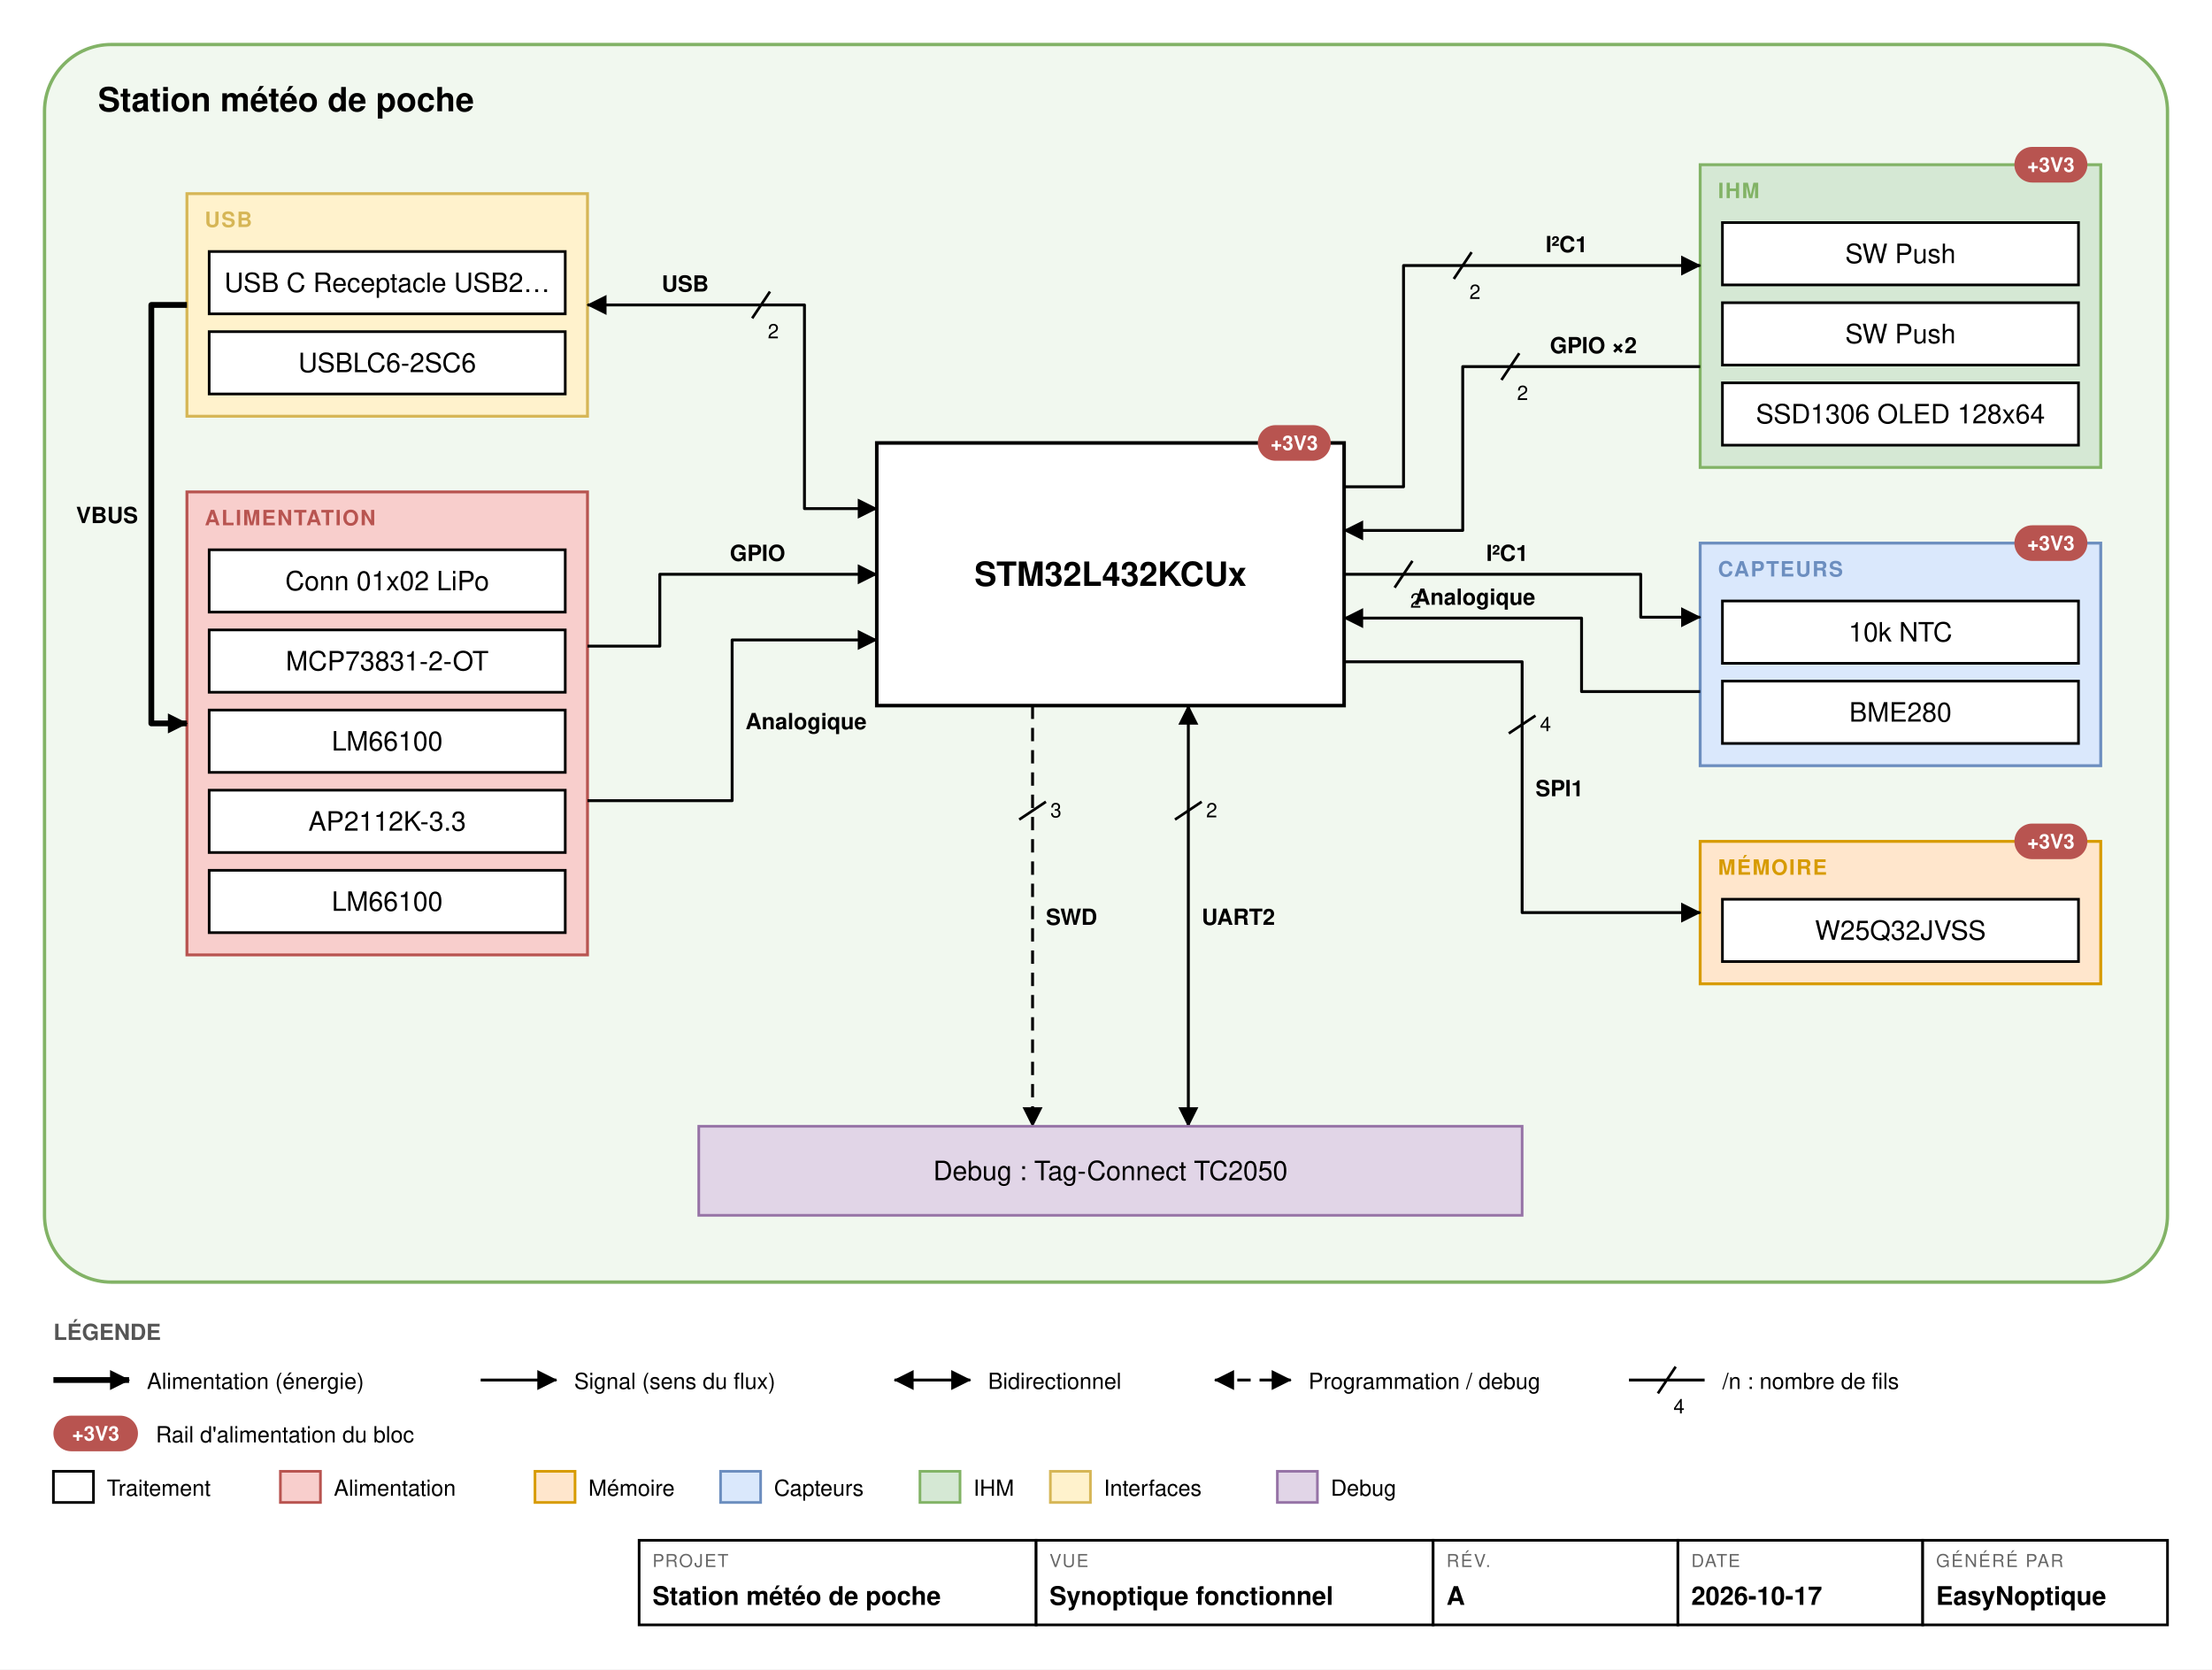
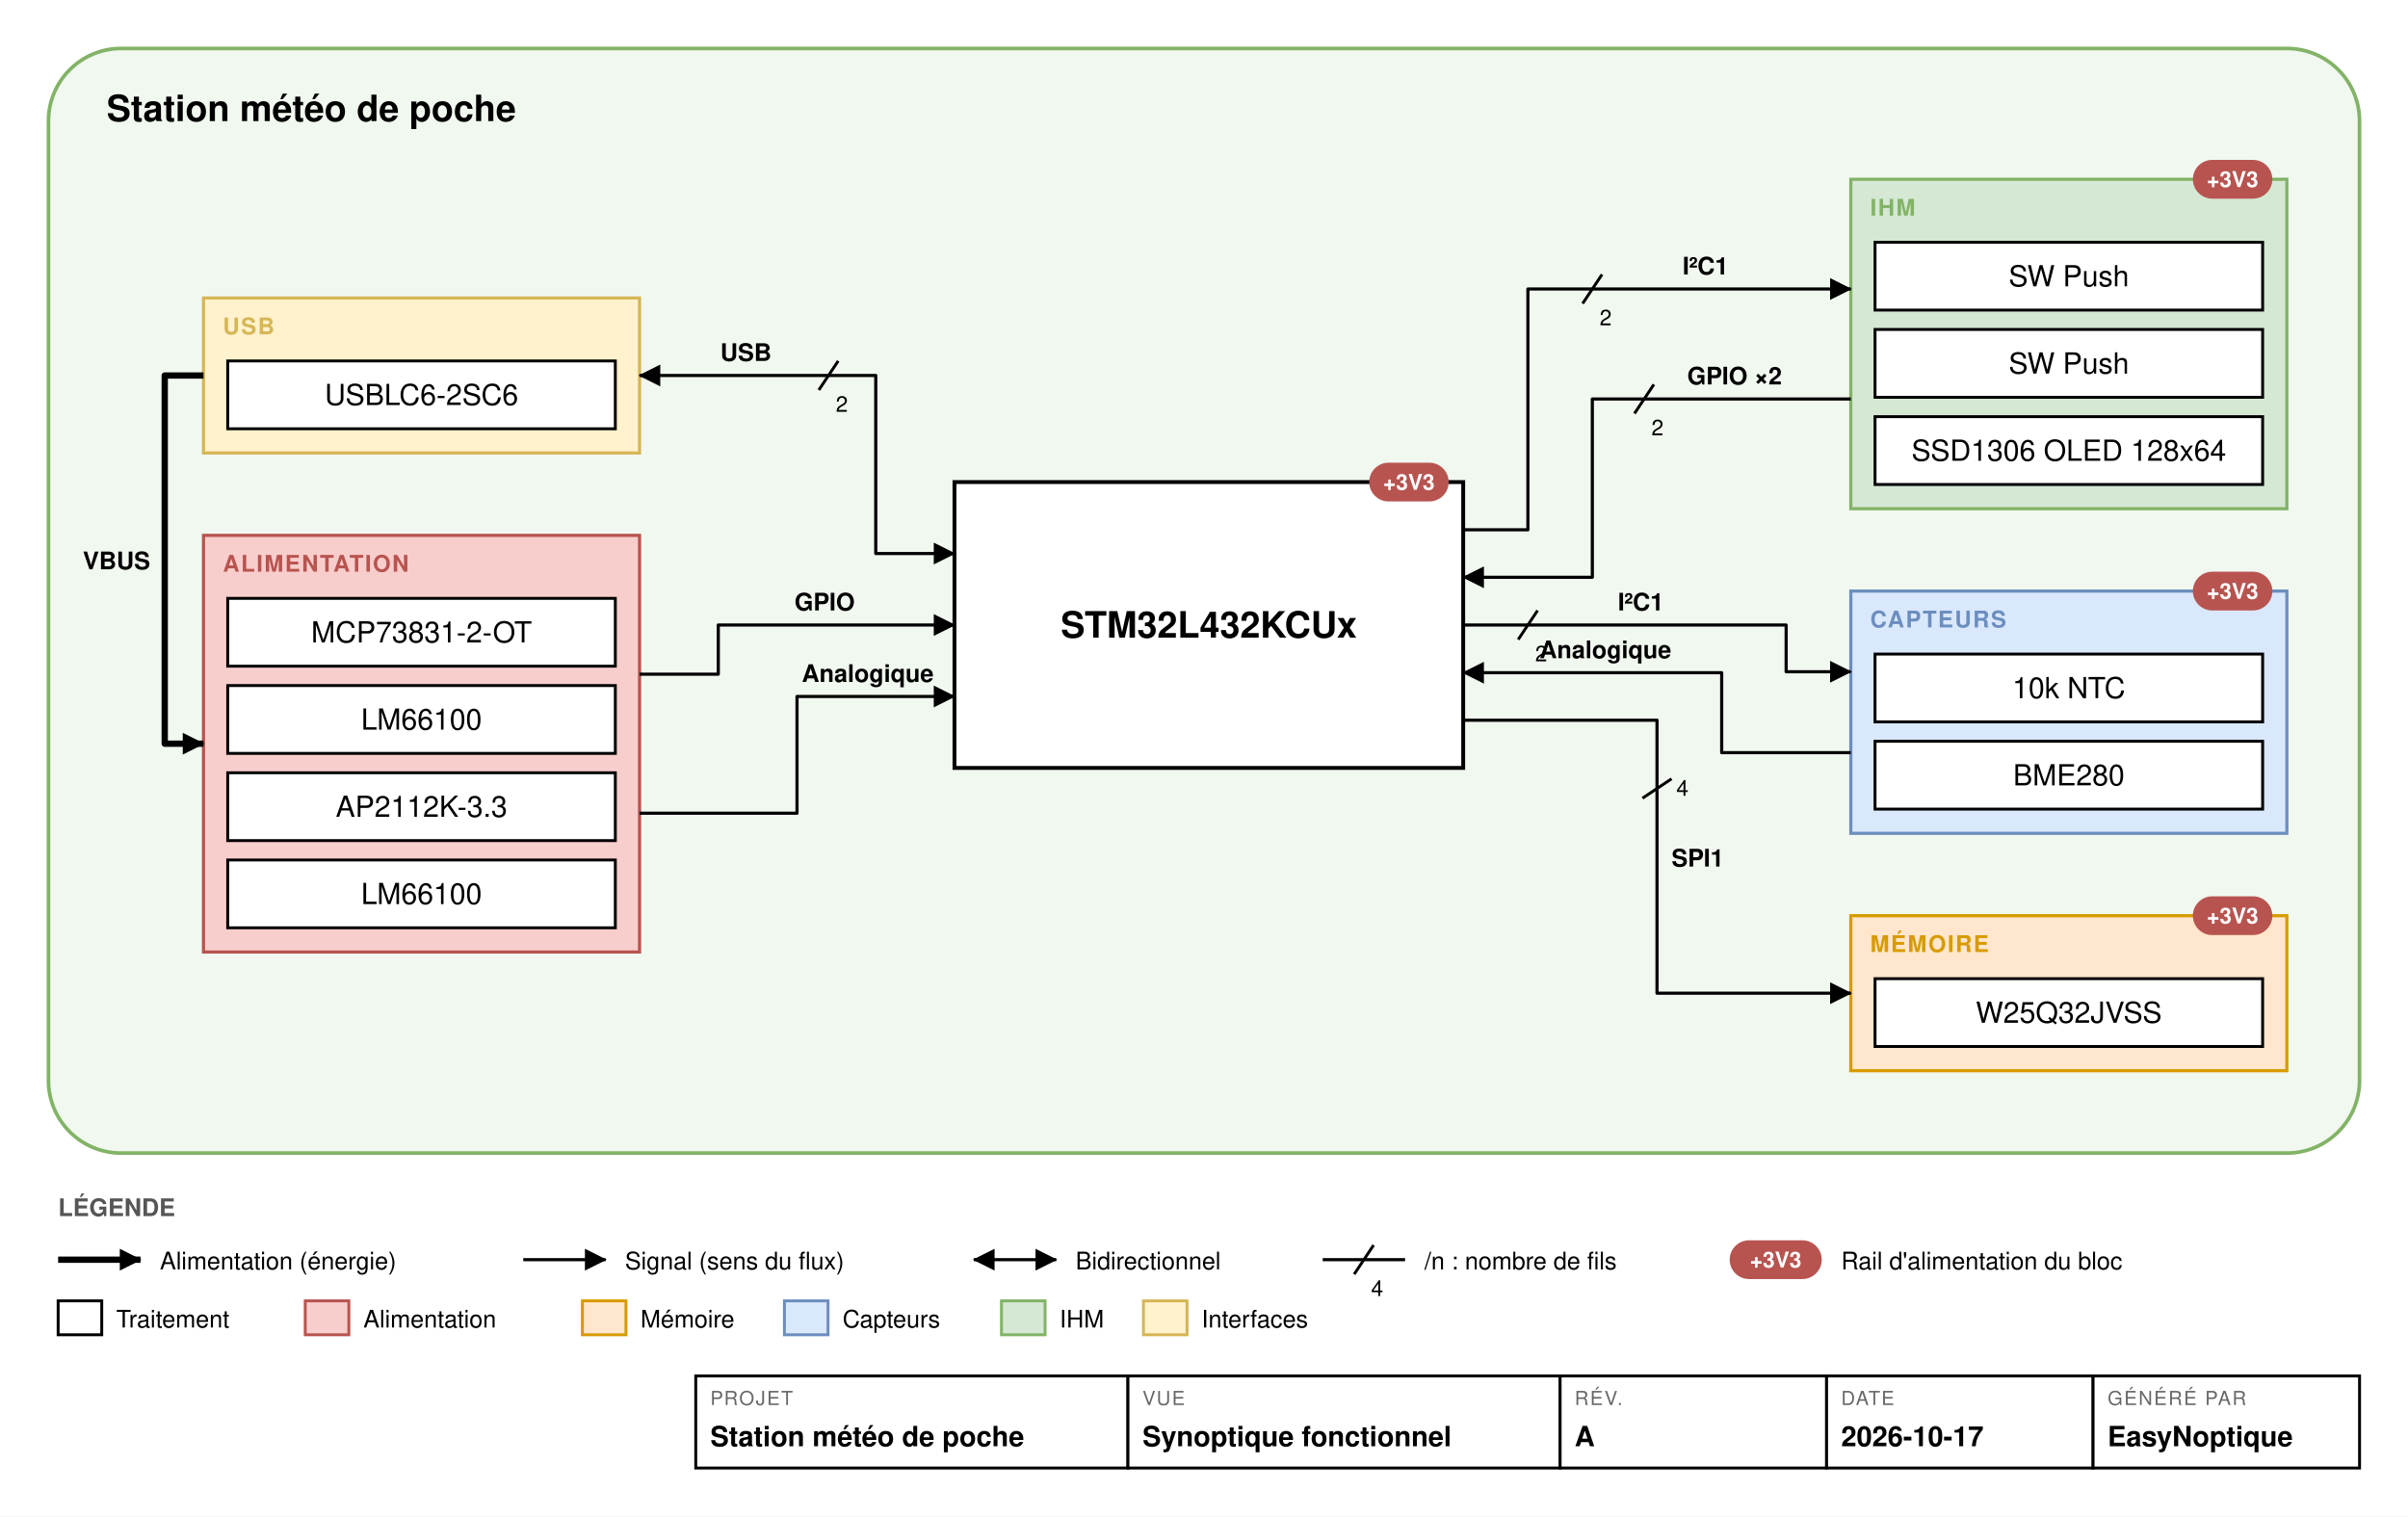
- <svg xmlns="http://www.w3.org/2000/svg" viewBox="0 0 994 750" width="994" height="750" font-family="Helvetica, Arial, sans-serif" role="img" aria-label="Synoptique fonctionnel">
+ <svg xmlns="http://www.w3.org/2000/svg" viewBox="0 0 994 626" width="994" height="626" font-family="Helvetica, Arial, sans-serif" role="img" aria-label="Synoptique fonctionnel">
  <defs>
    <marker id="arrow-svg" viewBox="0 0 10 10" refX="9.5" refY="5" markerWidth="9" markerHeight="9" orient="auto-start-reverse" markerUnits="userSpaceOnUse">
      <path d="M0 0 L10 5 L0 10 z" fill="#000000" />
    </marker>
  </defs>
-   <rect width="994" height="750" fill="#ffffff" />
-   <rect x="20" y="20" width="954" height="556" rx="30" fill="#f1f8ef" stroke="#82b366" stroke-width="1.5" />
-   <g data-block="alim" class="blk">
-     <rect x="84" y="221" width="180" height="208" fill="#f8cecc" stroke="#b85450" stroke-width="1.3" />
+   <rect width="994" height="626" fill="#ffffff" />
+   <rect x="20" y="20" width="954" height="456" rx="30" fill="#f1f8ef" stroke="#82b366" stroke-width="1.5" />
+   <g data-block="alim" class="blk">
+     <rect x="84" y="221" width="180" height="172" fill="#f8cecc" stroke="#b85450" stroke-width="1.3" />
    <text x="92" y="236" font-size="9.5" font-weight="bold" letter-spacing="0.6" fill="#b85450">ALIMENTATION</text>
  </g>
  <g data-block="capteurs" class="blk">
    <rect x="764" y="244" width="180" height="100" fill="#dae8fc" stroke="#6c8ebf" stroke-width="1.3" />
    <text x="772" y="259" font-size="9.5" font-weight="bold" letter-spacing="0.6" fill="#6c8ebf">CAPTEURS</text>
  </g>
  <g data-block="ihm" class="blk">
    <rect x="764" y="74" width="180" height="136" fill="#d5e8d4" stroke="#82b366" stroke-width="1.3" />
    <text x="772" y="89" font-size="9.5" font-weight="bold" letter-spacing="0.6" fill="#82b366">IHM</text>
  </g>
  <g data-block="memoire" class="blk">
    <rect x="764" y="378" width="180" height="64" fill="#ffe6cc" stroke="#d79b00" stroke-width="1.3" />
    <text x="772" y="393" font-size="9.5" font-weight="bold" letter-spacing="0.6" fill="#d79b00">MÉMOIRE</text>
  </g>
  <g data-block="usb" class="blk">
-     <rect x="84" y="87" width="180" height="100" fill="#fff2cc" stroke="#d6b656" stroke-width="1.3" />
-     <text x="92" y="102" font-size="9.5" font-weight="bold" letter-spacing="0.6" fill="#d6b656">USB</text>
+     <rect x="84" y="123" width="180" height="64" fill="#fff2cc" stroke="#d6b656" stroke-width="1.3" />
+     <text x="92" y="138" font-size="9.5" font-weight="bold" letter-spacing="0.6" fill="#d6b656">USB</text>
  </g>
  <g class="edge k-gpio" data-kind="gpio">
-     <path d="M394 258 L296.5 258 L296.5 290.3 L264 290.3" fill="none" stroke="#000000" stroke-width="1.3" stroke-linejoin="round" marker-start="url(#arrow-svg)" />
+     <path d="M394 258 L296.5 258 L296.5 278.3 L264 278.3" fill="none" stroke="#000000" stroke-width="1.3" stroke-linejoin="round" marker-start="url(#arrow-svg)" />
    <text x="340.4" y="252" text-anchor="middle" font-size="10" font-weight="bold" paint-order="stroke" stroke="#f1f8ef" stroke-width="3" stroke-linejoin="round">GPIO</text>
  </g>
  <g class="edge k-analog" data-kind="analog">
-     <path d="M394 287.5 L329 287.5 L329 359.7 L264 359.7" fill="none" stroke="#000000" stroke-width="1.3" stroke-linejoin="round" marker-start="url(#arrow-svg)" />
-     <text x="335" y="327.6" text-anchor="start" font-size="10" font-weight="bold" paint-order="stroke" stroke="#f1f8ef" stroke-width="3" stroke-linejoin="round">Analogique</text>
+     <path d="M394 287.5 L329 287.5 L329 335.7 L264 335.7" fill="none" stroke="#000000" stroke-width="1.3" stroke-linejoin="round" marker-start="url(#arrow-svg)" />
+     <text x="358.2" y="281.5" text-anchor="middle" font-size="10" font-weight="bold" paint-order="stroke" stroke="#f1f8ef" stroke-width="3" stroke-linejoin="round">Analogique</text>
  </g>
  <g class="edge k-usb" data-kind="usb">
-     <path d="M394 228.5 L361.5 228.5 L361.5 137 L264 137" fill="none" stroke="#000000" stroke-width="1.3" stroke-linejoin="round" marker-end="url(#arrow-svg)" marker-start="url(#arrow-svg)" />
-     <line x1="338" y1="143" x2="346" y2="131" stroke="#000000" stroke-width="1.2" />
-     <text x="345" y="152" font-size="9">2</text>
-     <text x="307.9" y="131" text-anchor="middle" font-size="10" font-weight="bold" paint-order="stroke" stroke="#f1f8ef" stroke-width="3" stroke-linejoin="round">USB</text>
+     <path d="M394 228.5 L361.5 228.5 L361.5 155 L264 155" fill="none" stroke="#000000" stroke-width="1.3" stroke-linejoin="round" marker-end="url(#arrow-svg)" marker-start="url(#arrow-svg)" />
+     <line x1="338" y1="161" x2="346" y2="149" stroke="#000000" stroke-width="1.2" />
+     <text x="345" y="170" font-size="9">2</text>
+     <text x="307.9" y="149" text-anchor="middle" font-size="10" font-weight="bold" paint-order="stroke" stroke="#f1f8ef" stroke-width="3" stroke-linejoin="round">USB</text>
  </g>
  <g class="edge k-i2c" data-kind="i2c">
    <path d="M604 218.7 L630.7 218.7 L630.7 119.3 L764 119.3" fill="none" stroke="#000000" stroke-width="1.3" stroke-linejoin="round" marker-end="url(#arrow-svg)" />
    <line x1="653.3" y1="125.3" x2="661.3" y2="113.3" stroke="#000000" stroke-width="1.2" />
    <text x="660.3" y="134.3" font-size="9">2</text>
    <text x="704" y="113.3" text-anchor="middle" font-size="10" font-weight="bold" paint-order="stroke" stroke="#f1f8ef" stroke-width="3" stroke-linejoin="round">I²C1</text>
  </g>
  <g class="edge k-gpio" data-kind="gpio">
    <path d="M604 238.3 L657.3 238.3 L657.3 164.7 L764 164.7" fill="none" stroke="#000000" stroke-width="1.3" stroke-linejoin="round" marker-start="url(#arrow-svg)" />
    <line x1="674.7" y1="170.7" x2="682.7" y2="158.7" stroke="#000000" stroke-width="1.2" />
    <text x="681.7" y="179.7" font-size="9">2</text>
    <text x="716" y="158.7" text-anchor="middle" font-size="10" font-weight="bold" paint-order="stroke" stroke="#f1f8ef" stroke-width="3" stroke-linejoin="round">GPIO ×2</text>
  </g>
  <g class="edge k-spi" data-kind="spi">
    <path d="M604 297.3 L684 297.3 L684 410 L764 410" fill="none" stroke="#000000" stroke-width="1.3" stroke-linejoin="round" marker-end="url(#arrow-svg)" />
    <line x1="678" y1="329.5" x2="690" y2="321.5" stroke="#000000" stroke-width="1.2" />
    <text x="692" y="328.5" font-size="9">4</text>
    <text x="690" y="357.7" text-anchor="start" font-size="10" font-weight="bold" paint-order="stroke" stroke="#f1f8ef" stroke-width="3" stroke-linejoin="round">SPI1</text>
  </g>
  <g class="edge k-analog" data-kind="analog">
    <path d="M604 277.7 L710.7 277.7 L710.7 310.7 L764 310.7" fill="none" stroke="#000000" stroke-width="1.3" stroke-linejoin="round" marker-start="url(#arrow-svg)" />
    <text x="662.7" y="271.7" text-anchor="middle" font-size="10" font-weight="bold" paint-order="stroke" stroke="#f1f8ef" stroke-width="3" stroke-linejoin="round">Analogique</text>
  </g>
  <g class="edge k-i2c" data-kind="i2c">
    <path d="M604 258 L737.3 258 L737.3 277.3 L764 277.3" fill="none" stroke="#000000" stroke-width="1.3" stroke-linejoin="round" marker-end="url(#arrow-svg)" />
    <line x1="626.7" y1="264" x2="634.7" y2="252" stroke="#000000" stroke-width="1.2" />
    <text x="633.7" y="273" font-size="9">2</text>
    <text x="677.3" y="252" text-anchor="middle" font-size="10" font-weight="bold" paint-order="stroke" stroke="#f1f8ef" stroke-width="3" stroke-linejoin="round">I²C1</text>
  </g>
-   <g class="edge k-swd" data-kind="swd">
-     <path d="M464 317 L464 506" fill="none" stroke="#000000" stroke-width="1.3" stroke-linejoin="round" stroke-dasharray="6 4" marker-end="url(#arrow-svg)" />
-     <line x1="458" y1="368.2" x2="470" y2="360.2" stroke="#000000" stroke-width="1.2" />
-     <text x="472" y="367.2" font-size="9">3</text>
-     <text x="470" y="415.5" text-anchor="start" font-size="10" font-weight="bold" paint-order="stroke" stroke="#f1f8ef" stroke-width="3" stroke-linejoin="round">SWD</text>
-   </g>
-   <g class="edge k-uart" data-kind="uart">
-     <path d="M534 317 L534 506" fill="none" stroke="#000000" stroke-width="1.3" stroke-linejoin="round" marker-end="url(#arrow-svg)" marker-start="url(#arrow-svg)" />
-     <line x1="528" y1="368.2" x2="540" y2="360.2" stroke="#000000" stroke-width="1.2" />
-     <text x="542" y="367.2" font-size="9">2</text>
-     <text x="540" y="415.5" text-anchor="start" font-size="10" font-weight="bold" paint-order="stroke" stroke="#f1f8ef" stroke-width="3" stroke-linejoin="round">UART2</text>
-   </g>
  <g class="edge k-power" data-kind="power">
-     <path d="M84 137 L68 137 L68 325 L84 325" fill="none" stroke="#000000" stroke-width="2.6" stroke-linejoin="round" marker-end="url(#arrow-svg)" />
+     <path d="M84 155 L68 155 L68 307 L84 307" fill="none" stroke="#000000" stroke-width="2.6" stroke-linejoin="round" marker-end="url(#arrow-svg)" />
    <text x="62" y="235" text-anchor="end" font-size="10" font-weight="bold" paint-order="stroke" stroke="#f1f8ef" stroke-width="3" stroke-linejoin="round">VBUS</text>
  </g>
  <g class="edge k-legend" data-kind="legend">
-     <path d="M24 620 L58 620" fill="none" stroke="#000000" stroke-width="2.6" stroke-linejoin="round" marker-end="url(#arrow-svg)" />
-   </g>
-   <g class="edge k-legend" data-kind="legend">
-     <path d="M216 620 L250 620" fill="none" stroke="#000000" stroke-width="1.3" stroke-linejoin="round" marker-end="url(#arrow-svg)" />
-   </g>
-   <g class="edge k-legend" data-kind="legend">
-     <path d="M402 620 L436 620" fill="none" stroke="#000000" stroke-width="1.3" stroke-linejoin="round" marker-end="url(#arrow-svg)" marker-start="url(#arrow-svg)" />
-   </g>
-   <g class="edge k-legend" data-kind="legend">
-     <path d="M546 620 L580 620" fill="none" stroke="#000000" stroke-width="1.3" stroke-linejoin="round" stroke-dasharray="6 4" marker-end="url(#arrow-svg)" marker-start="url(#arrow-svg)" />
-   </g>
-   <g class="edge k-legend" data-kind="legend">
-     <path d="M732 620 L766 620" fill="none" stroke="#000000" stroke-width="1.3" stroke-linejoin="round" />
-     <line x1="745" y1="626" x2="753" y2="614" stroke="#000000" stroke-width="1.2" />
-     <text x="752" y="635" font-size="9">4</text>
+     <path d="M24 520 L58 520" fill="none" stroke="#000000" stroke-width="2.6" stroke-linejoin="round" marker-end="url(#arrow-svg)" />
+   </g>
+   <g class="edge k-legend" data-kind="legend">
+     <path d="M216 520 L250 520" fill="none" stroke="#000000" stroke-width="1.3" stroke-linejoin="round" marker-end="url(#arrow-svg)" />
+   </g>
+   <g class="edge k-legend" data-kind="legend">
+     <path d="M402 520 L436 520" fill="none" stroke="#000000" stroke-width="1.3" stroke-linejoin="round" marker-end="url(#arrow-svg)" marker-start="url(#arrow-svg)" />
+   </g>
+   <g class="edge k-legend" data-kind="legend">
+     <path d="M546 520 L580 520" fill="none" stroke="#000000" stroke-width="1.3" stroke-linejoin="round" />
+     <line x1="559" y1="526" x2="567" y2="514" stroke="#000000" stroke-width="1.2" />
+     <text x="566" y="535" font-size="9">4</text>
  </g>
  <g data-block="mcu" class="blk">
    <rect x="394" y="199" width="210" height="118" fill="#ffffff" stroke="#000000" stroke-width="1.6" />
    <text x="499" y="263.2" text-anchor="middle" font-size="15" font-weight="bold" fill="#000000">STM32L432KCUx</text>
  </g>
  <g data-block="alim" class="blk">
    <rect x="94" y="247" width="160" height="28" fill="#ffffff" stroke="#000000" stroke-width="1.2" />
-     <text x="174" y="265.2" text-anchor="middle" font-size="12" font-weight="normal" fill="#000000">Conn 01x02 LiPo</text>
+     <text x="174" y="265.2" text-anchor="middle" font-size="12" font-weight="normal" fill="#000000">MCP73831-2-OT</text>
  </g>
  <g data-block="alim" class="blk">
    <rect x="94" y="283" width="160" height="28" fill="#ffffff" stroke="#000000" stroke-width="1.2" />
-     <text x="174" y="301.2" text-anchor="middle" font-size="12" font-weight="normal" fill="#000000">MCP73831-2-OT</text>
+     <text x="174" y="301.2" text-anchor="middle" font-size="12" font-weight="normal" fill="#000000">LM66100</text>
  </g>
  <g data-block="alim" class="blk">
    <rect x="94" y="319" width="160" height="28" fill="#ffffff" stroke="#000000" stroke-width="1.2" />
-     <text x="174" y="337.2" text-anchor="middle" font-size="12" font-weight="normal" fill="#000000">LM66100</text>
+     <text x="174" y="337.2" text-anchor="middle" font-size="12" font-weight="normal" fill="#000000">AP2112K-3.3</text>
  </g>
  <g data-block="alim" class="blk">
    <rect x="94" y="355" width="160" height="28" fill="#ffffff" stroke="#000000" stroke-width="1.2" />
-     <text x="174" y="373.2" text-anchor="middle" font-size="12" font-weight="normal" fill="#000000">AP2112K-3.3</text>
-   </g>
-   <g data-block="alim" class="blk">
-     <rect x="94" y="391" width="160" height="28" fill="#ffffff" stroke="#000000" stroke-width="1.2" />
-     <text x="174" y="409.2" text-anchor="middle" font-size="12" font-weight="normal" fill="#000000">LM66100</text>
+     <text x="174" y="373.2" text-anchor="middle" font-size="12" font-weight="normal" fill="#000000">LM66100</text>
  </g>
  <g data-block="capteurs" class="blk">
    <rect x="774" y="270" width="160" height="28" fill="#ffffff" stroke="#000000" stroke-width="1.2" />
    <text x="854" y="288.2" text-anchor="middle" font-size="12" font-weight="normal" fill="#000000">10k NTC</text>
  </g>
  <g data-block="capteurs" class="blk">
    <rect x="774" y="306" width="160" height="28" fill="#ffffff" stroke="#000000" stroke-width="1.2" />
    <text x="854" y="324.2" text-anchor="middle" font-size="12" font-weight="normal" fill="#000000">BME280</text>
  </g>
-   <g data-block="debug" class="blk">
-     <rect x="314" y="506" width="370" height="40" fill="#e1d5e7" stroke="#9673a6" stroke-width="1.2" />
-     <text x="499" y="530.2" text-anchor="middle" font-size="12" font-weight="normal" fill="#000000">Debug : Tag-Connect TC2050</text>
-   </g>
  <g data-block="ihm" class="blk">
    <rect x="774" y="100" width="160" height="28" fill="#ffffff" stroke="#000000" stroke-width="1.2" />
    <text x="854" y="118.2" text-anchor="middle" font-size="12" font-weight="normal" fill="#000000">SW Push</text>
  </g>
  <g data-block="ihm" class="blk">
    <rect x="774" y="136" width="160" height="28" fill="#ffffff" stroke="#000000" stroke-width="1.2" />
    <text x="854" y="154.2" text-anchor="middle" font-size="12" font-weight="normal" fill="#000000">SW Push</text>
  </g>
  <g data-block="ihm" class="blk">
    <rect x="774" y="172" width="160" height="28" fill="#ffffff" stroke="#000000" stroke-width="1.2" />
    <text x="854" y="190.2" text-anchor="middle" font-size="12" font-weight="normal" fill="#000000">SSD1306 OLED 128x64</text>
  </g>
  <g data-block="memoire" class="blk">
    <rect x="774" y="404" width="160" height="28" fill="#ffffff" stroke="#000000" stroke-width="1.2" />
    <text x="854" y="422.2" text-anchor="middle" font-size="12" font-weight="normal" fill="#000000">W25Q32JVSS</text>
  </g>
  <g data-block="usb" class="blk">
-     <rect x="94" y="113" width="160" height="28" fill="#ffffff" stroke="#000000" stroke-width="1.2" />
-     <text x="174" y="131.2" text-anchor="middle" font-size="12" font-weight="normal" fill="#000000">USB C Receptacle USB2…</text>
-   </g>
-   <g data-block="usb" class="blk">
    <rect x="94" y="149" width="160" height="28" fill="#ffffff" stroke="#000000" stroke-width="1.2" />
    <text x="174" y="167.2" text-anchor="middle" font-size="12" font-weight="normal" fill="#000000">USBLC6-2SC6</text>
  </g>
  <g>
-     <rect x="24" y="661" width="18" height="14" fill="#ffffff" stroke="#000000" stroke-width="1.2" />
-   </g>
-   <g>
-     <rect x="126" y="661" width="18" height="14" fill="#f8cecc" stroke="#b85450" stroke-width="1.2" />
-   </g>
-   <g>
-     <rect x="240.4" y="661" width="18" height="14" fill="#ffe6cc" stroke="#d79b00" stroke-width="1.2" />
-   </g>
-   <g>
-     <rect x="323.8" y="661" width="18" height="14" fill="#dae8fc" stroke="#6c8ebf" stroke-width="1.2" />
-   </g>
-   <g>
-     <rect x="413.4" y="661" width="18" height="14" fill="#d5e8d4" stroke="#82b366" stroke-width="1.2" />
-   </g>
-   <g>
-     <rect x="472" y="661" width="18" height="14" fill="#fff2cc" stroke="#d6b656" stroke-width="1.2" />
-   </g>
-   <g>
-     <rect x="574" y="661" width="18" height="14" fill="#e1d5e7" stroke="#9673a6" stroke-width="1.2" />
-   </g>
-   <g>
-     <rect x="287.2" y="692" width="178.4" height="38" fill="#ffffff" stroke="#000000" stroke-width="1.2" />
-     <text x="293.2" y="704" font-size="8" letter-spacing="0.6" fill="#666666">PROJET</text>
-     <text x="293.2" y="721" font-size="11.5" font-weight="bold">Station météo de poche</text>
-   </g>
-   <g>
-     <rect x="465.6" y="692" width="178.4" height="38" fill="#ffffff" stroke="#000000" stroke-width="1.2" />
-     <text x="471.6" y="704" font-size="8" letter-spacing="0.6" fill="#666666">VUE</text>
-     <text x="471.6" y="721" font-size="11.5" font-weight="bold">Synoptique fonctionnel</text>
-   </g>
-   <g>
-     <rect x="644" y="692" width="110" height="38" fill="#ffffff" stroke="#000000" stroke-width="1.2" />
-     <text x="650" y="704" font-size="8" letter-spacing="0.6" fill="#666666">RÉV.</text>
-     <text x="650" y="721" font-size="11.5" font-weight="bold">A</text>
-   </g>
-   <g>
-     <rect x="754" y="692" width="110" height="38" fill="#ffffff" stroke="#000000" stroke-width="1.2" />
-     <text x="760" y="704" font-size="8" letter-spacing="0.6" fill="#666666">DATE</text>
-     <text x="760" y="721" font-size="11.5" font-weight="bold">2026-10-17</text>
-   </g>
-   <g>
-     <rect x="864" y="692" width="110" height="38" fill="#ffffff" stroke="#000000" stroke-width="1.2" />
-     <text x="870" y="704" font-size="8" letter-spacing="0.6" fill="#666666">GÉNÉRÉ PAR</text>
-     <text x="870" y="721" font-size="11.5" font-weight="bold">EasyNoptique</text>
+     <rect x="24" y="537" width="18" height="14" fill="#ffffff" stroke="#000000" stroke-width="1.2" />
+   </g>
+   <g>
+     <rect x="126" y="537" width="18" height="14" fill="#f8cecc" stroke="#b85450" stroke-width="1.2" />
+   </g>
+   <g>
+     <rect x="240.4" y="537" width="18" height="14" fill="#ffe6cc" stroke="#d79b00" stroke-width="1.2" />
+   </g>
+   <g>
+     <rect x="323.8" y="537" width="18" height="14" fill="#dae8fc" stroke="#6c8ebf" stroke-width="1.2" />
+   </g>
+   <g>
+     <rect x="413.4" y="537" width="18" height="14" fill="#d5e8d4" stroke="#82b366" stroke-width="1.2" />
+   </g>
+   <g>
+     <rect x="472" y="537" width="18" height="14" fill="#fff2cc" stroke="#d6b656" stroke-width="1.2" />
+   </g>
+   <g>
+     <rect x="287.2" y="568" width="178.4" height="38" fill="#ffffff" stroke="#000000" stroke-width="1.2" />
+     <text x="293.2" y="580" font-size="8" letter-spacing="0.6" fill="#666666">PROJET</text>
+     <text x="293.2" y="597" font-size="11.5" font-weight="bold">Station météo de poche</text>
+   </g>
+   <g>
+     <rect x="465.6" y="568" width="178.4" height="38" fill="#ffffff" stroke="#000000" stroke-width="1.2" />
+     <text x="471.6" y="580" font-size="8" letter-spacing="0.6" fill="#666666">VUE</text>
+     <text x="471.6" y="597" font-size="11.5" font-weight="bold">Synoptique fonctionnel</text>
+   </g>
+   <g>
+     <rect x="644" y="568" width="110" height="38" fill="#ffffff" stroke="#000000" stroke-width="1.2" />
+     <text x="650" y="580" font-size="8" letter-spacing="0.6" fill="#666666">RÉV.</text>
+     <text x="650" y="597" font-size="11.5" font-weight="bold">A</text>
+   </g>
+   <g>
+     <rect x="754" y="568" width="110" height="38" fill="#ffffff" stroke="#000000" stroke-width="1.2" />
+     <text x="760" y="580" font-size="8" letter-spacing="0.6" fill="#666666">DATE</text>
+     <text x="760" y="597" font-size="11.5" font-weight="bold">2026-10-17</text>
+   </g>
+   <g>
+     <rect x="864" y="568" width="110" height="38" fill="#ffffff" stroke="#000000" stroke-width="1.2" />
+     <text x="870" y="580" font-size="8" letter-spacing="0.6" fill="#666666">GÉNÉRÉ PAR</text>
+     <text x="870" y="597" font-size="11.5" font-weight="bold">EasyNoptique</text>
  </g>
  <g class="badge">
    <rect x="565.2" y="191" width="32.8" height="16" rx="8" fill="#b85450" />
    <text x="581.6" y="202.2" text-anchor="middle" font-size="9" font-weight="bold" fill="#ffffff">+3V3</text>
  </g>
  <g class="badge">
    <rect x="905.2" y="236" width="32.8" height="16" rx="8" fill="#b85450" />
    <text x="921.6" y="247.2" text-anchor="middle" font-size="9" font-weight="bold" fill="#ffffff">+3V3</text>
  </g>
  <g class="badge">
    <rect x="905.2" y="66" width="32.8" height="16" rx="8" fill="#b85450" />
    <text x="921.6" y="77.2" text-anchor="middle" font-size="9" font-weight="bold" fill="#ffffff">+3V3</text>
  </g>
  <g class="badge">
    <rect x="905.2" y="370" width="32.8" height="16" rx="8" fill="#b85450" />
    <text x="921.6" y="381.2" text-anchor="middle" font-size="9" font-weight="bold" fill="#ffffff">+3V3</text>
  </g>
  <g class="badge">
-     <rect x="24" y="636" width="38" height="16" rx="8" fill="#b85450" />
-     <text x="43" y="647.2" text-anchor="middle" font-size="9" font-weight="bold" fill="#ffffff">+3V3</text>
+     <rect x="714" y="512" width="38" height="16" rx="8" fill="#b85450" />
+     <text x="733" y="523.2" text-anchor="middle" font-size="9" font-weight="bold" fill="#ffffff">+3V3</text>
  </g>
  <text x="44" y="50" text-anchor="start" font-size="15" font-weight="bold" fill="#000000">Station météo de poche</text>
-   <text x="24" y="602" text-anchor="start" font-size="10" font-weight="bold" fill="#555555">LÉGENDE</text>
-   <text x="66" y="624" text-anchor="start" font-size="10" font-weight="normal" fill="#000000">Alimentation (énergie)</text>
-   <text x="258" y="624" text-anchor="start" font-size="10" font-weight="normal" fill="#000000">Signal (sens du flux)</text>
-   <text x="444" y="624" text-anchor="start" font-size="10" font-weight="normal" fill="#000000">Bidirectionnel</text>
-   <text x="588" y="624" text-anchor="start" font-size="10" font-weight="normal" fill="#000000">Programmation / debug</text>
-   <text x="774" y="624" text-anchor="start" font-size="10" font-weight="normal" fill="#000000">/n : nombre de fils</text>
-   <text x="70" y="648" text-anchor="start" font-size="10" font-weight="normal" fill="#000000">Rail d'alimentation du bloc</text>
-   <text x="48" y="672" text-anchor="start" font-size="10" font-weight="normal" fill="#000000">Traitement</text>
-   <text x="150" y="672" text-anchor="start" font-size="10" font-weight="normal" fill="#000000">Alimentation</text>
-   <text x="264.4" y="672" text-anchor="start" font-size="10" font-weight="normal" fill="#000000">Mémoire</text>
-   <text x="347.8" y="672" text-anchor="start" font-size="10" font-weight="normal" fill="#000000">Capteurs</text>
-   <text x="437.4" y="672" text-anchor="start" font-size="10" font-weight="normal" fill="#000000">IHM</text>
-   <text x="496" y="672" text-anchor="start" font-size="10" font-weight="normal" fill="#000000">Interfaces</text>
-   <text x="598" y="672" text-anchor="start" font-size="10" font-weight="normal" fill="#000000">Debug</text>
+   <text x="24" y="502" text-anchor="start" font-size="10" font-weight="bold" fill="#555555">LÉGENDE</text>
+   <text x="66" y="524" text-anchor="start" font-size="10" font-weight="normal" fill="#000000">Alimentation (énergie)</text>
+   <text x="258" y="524" text-anchor="start" font-size="10" font-weight="normal" fill="#000000">Signal (sens du flux)</text>
+   <text x="444" y="524" text-anchor="start" font-size="10" font-weight="normal" fill="#000000">Bidirectionnel</text>
+   <text x="588" y="524" text-anchor="start" font-size="10" font-weight="normal" fill="#000000">/n : nombre de fils</text>
+   <text x="760" y="524" text-anchor="start" font-size="10" font-weight="normal" fill="#000000">Rail d'alimentation du bloc</text>
+   <text x="48" y="548" text-anchor="start" font-size="10" font-weight="normal" fill="#000000">Traitement</text>
+   <text x="150" y="548" text-anchor="start" font-size="10" font-weight="normal" fill="#000000">Alimentation</text>
+   <text x="264.4" y="548" text-anchor="start" font-size="10" font-weight="normal" fill="#000000">Mémoire</text>
+   <text x="347.8" y="548" text-anchor="start" font-size="10" font-weight="normal" fill="#000000">Capteurs</text>
+   <text x="437.4" y="548" text-anchor="start" font-size="10" font-weight="normal" fill="#000000">IHM</text>
+   <text x="496" y="548" text-anchor="start" font-size="10" font-weight="normal" fill="#000000">Interfaces</text>
</svg>
